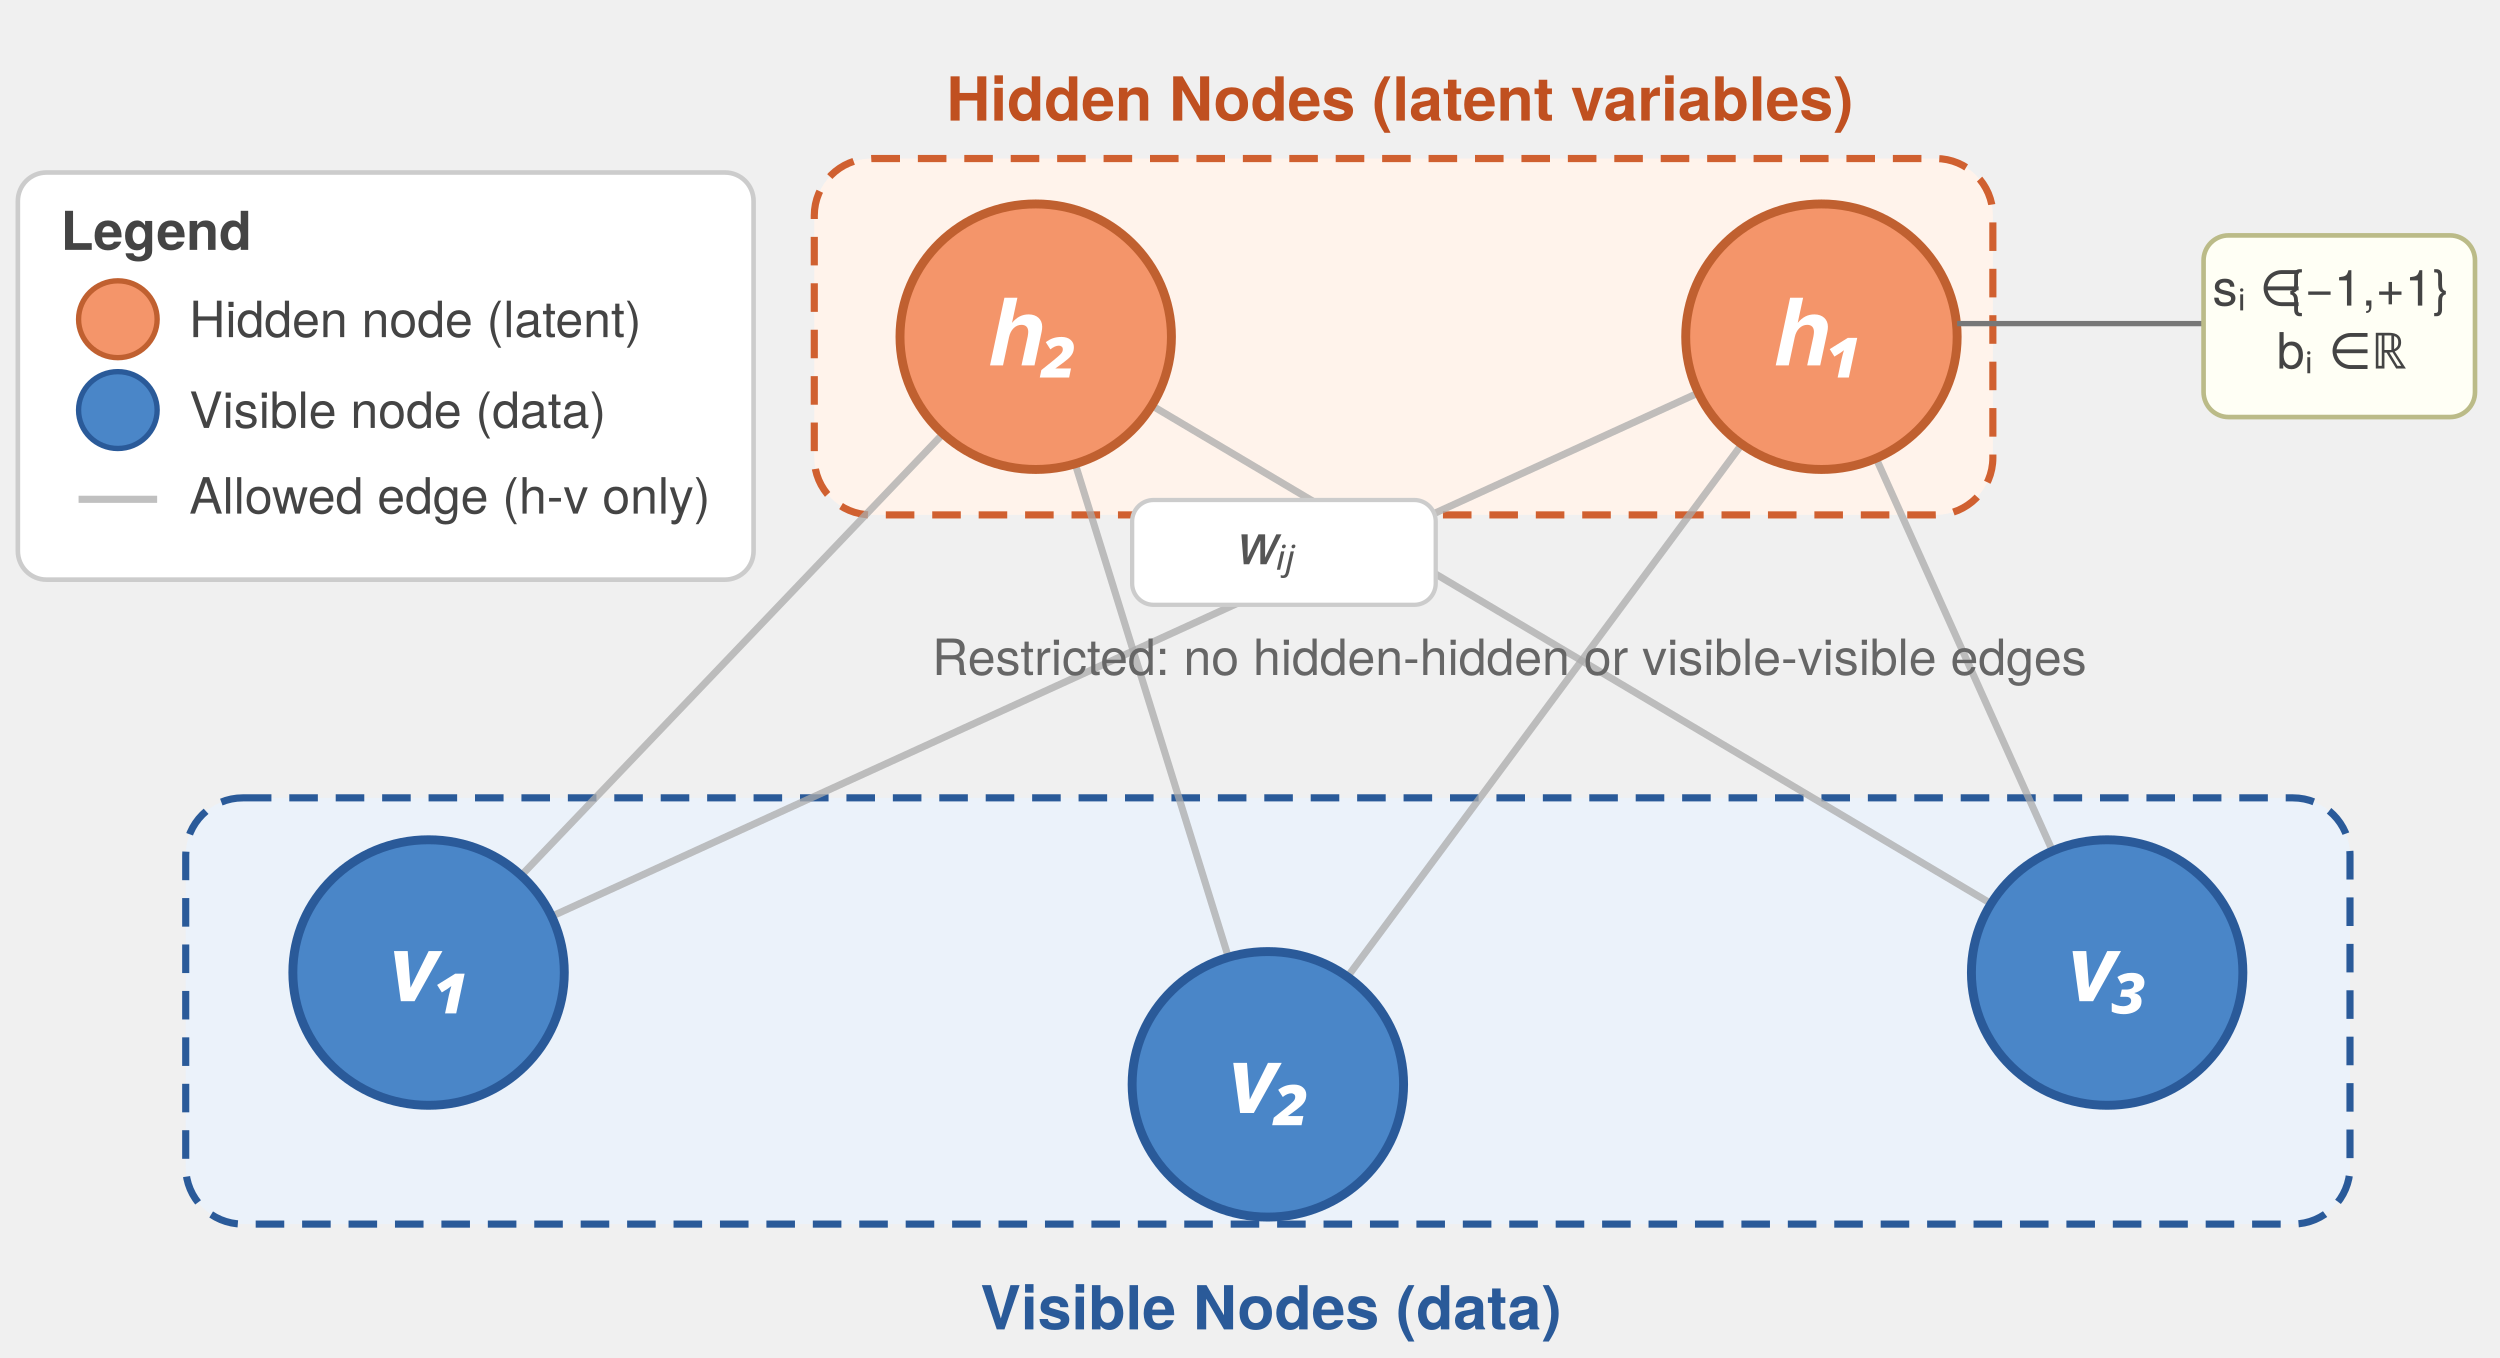
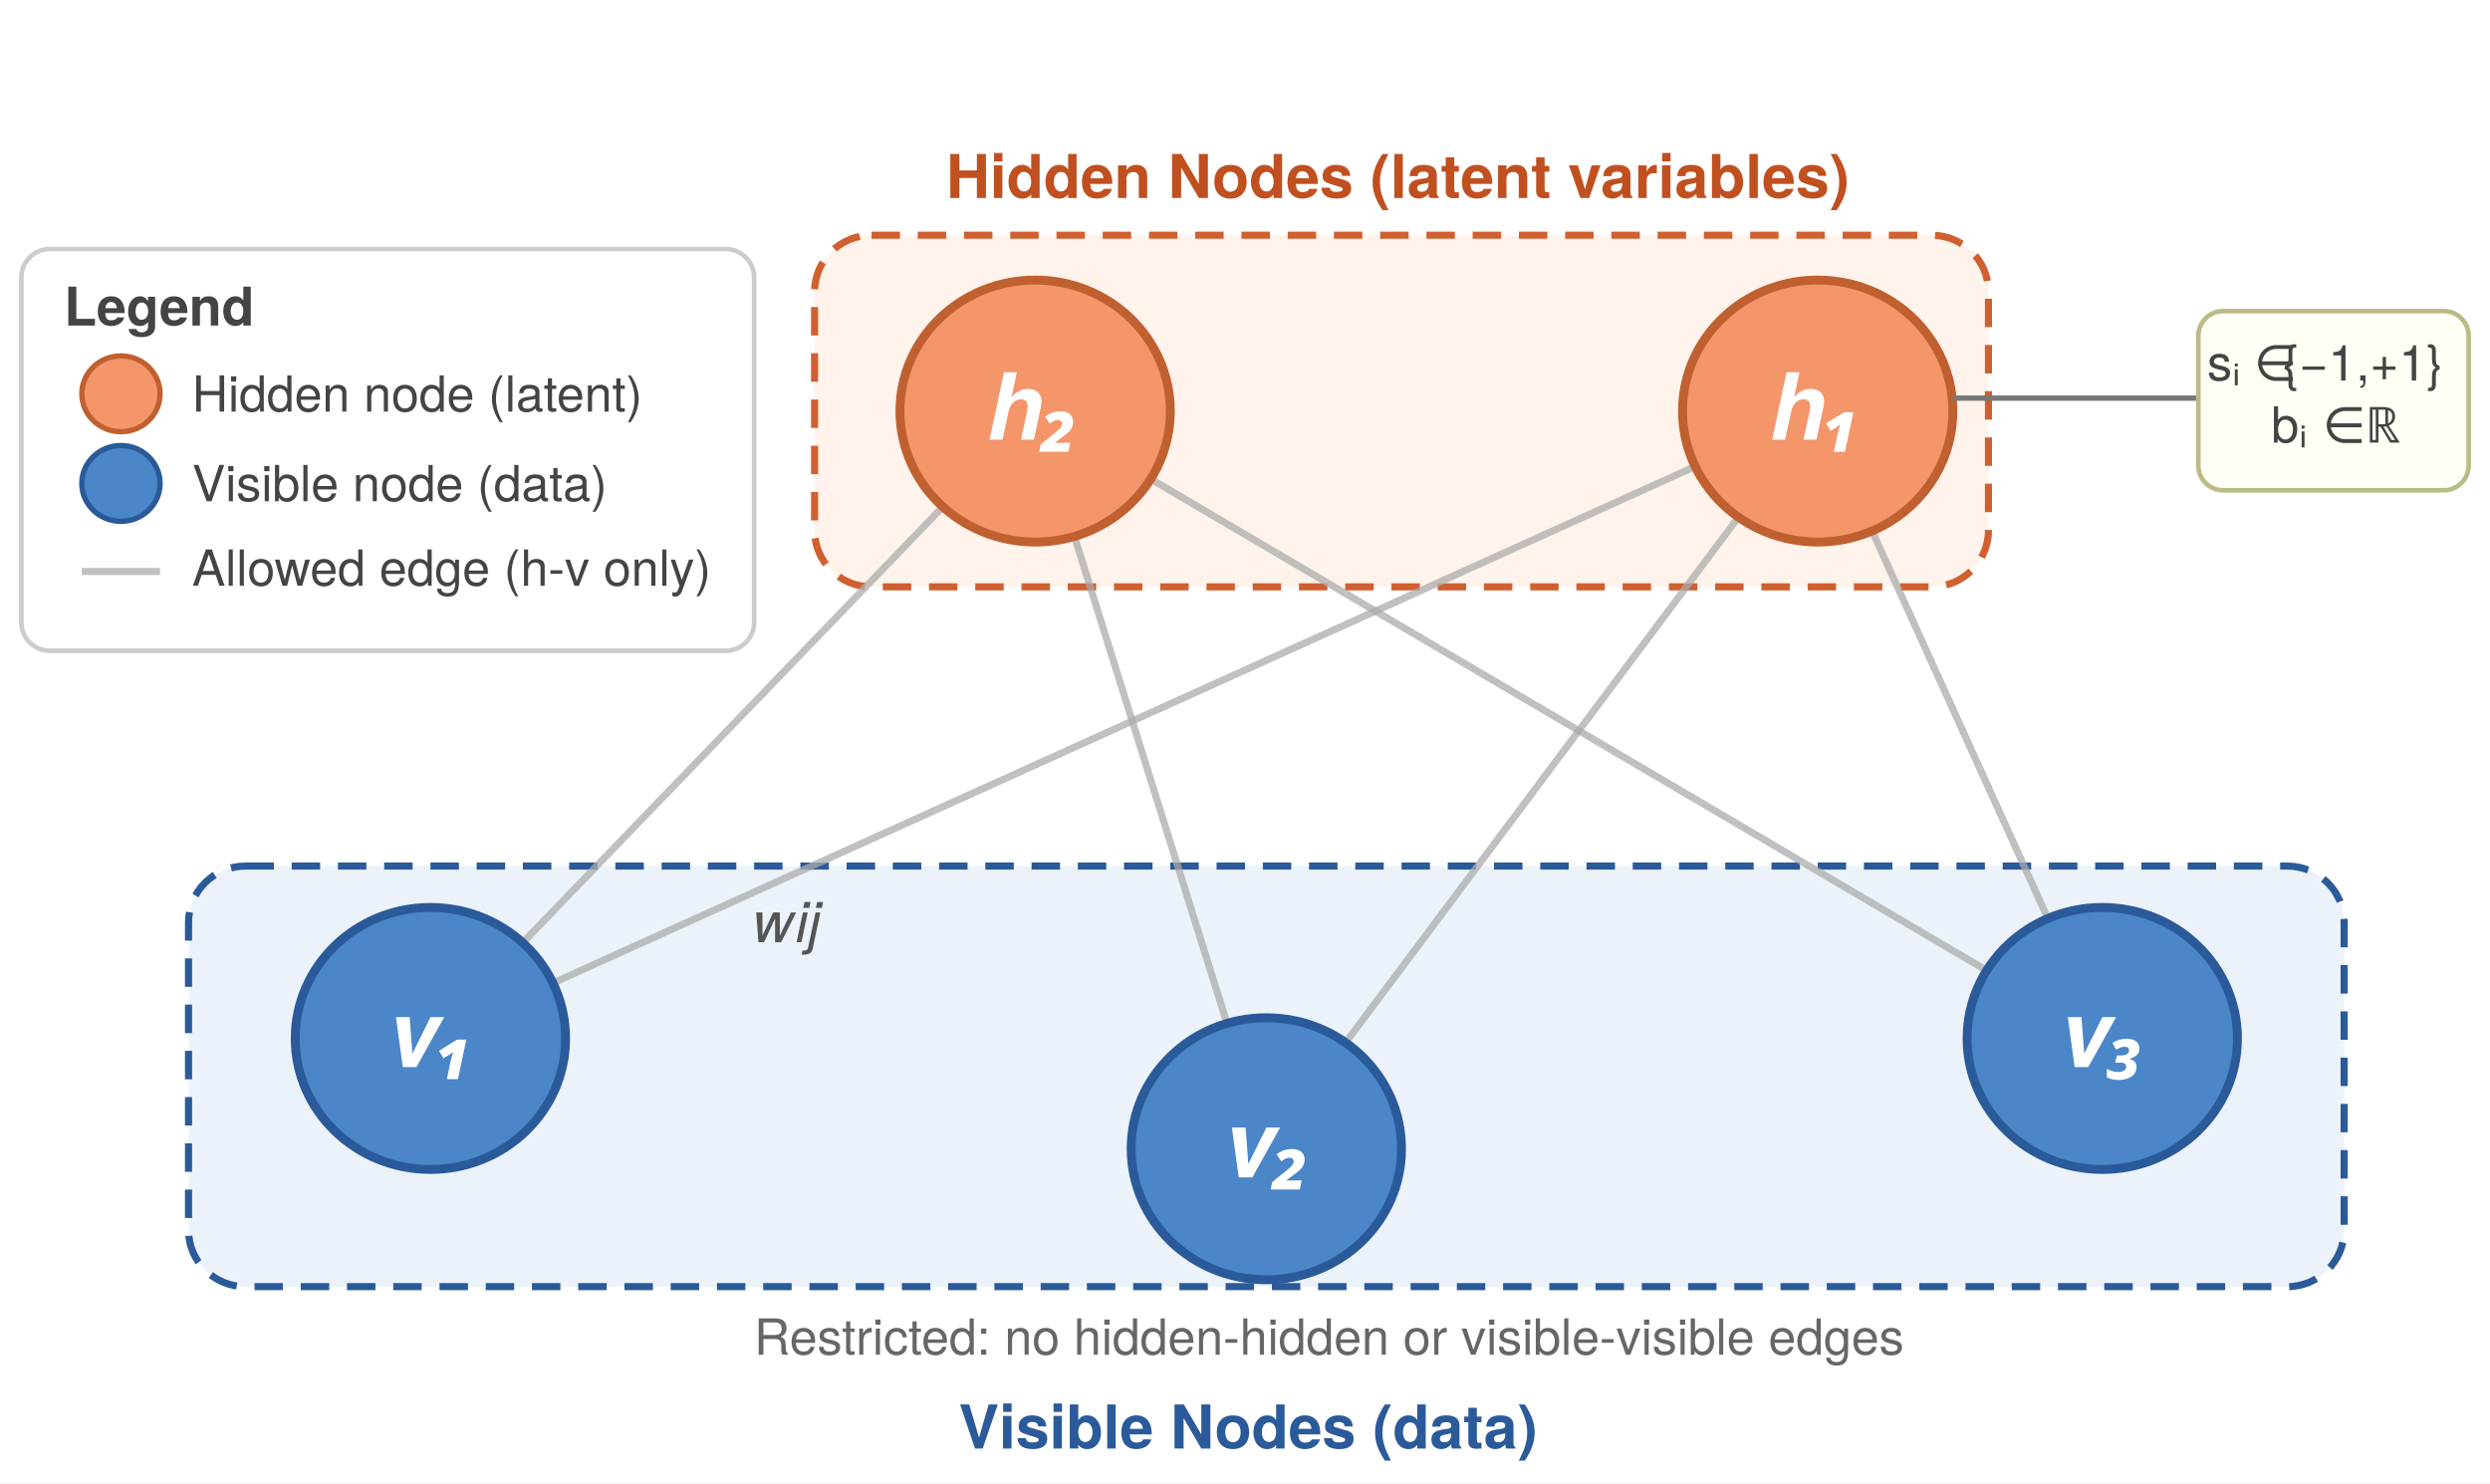
- <svg xmlns="http://www.w3.org/2000/svg" width="700px" height="380px" viewBox="0 0 700 380" version="1.1">
-   <g id="Fig-Restricted-Boltzmann-Machine-Schematic" stroke="none" fill="none" fill-rule="evenodd" stroke-width="1">
-     <g id="Group" transform="translate(5, 17)">
-       <path d="M239,27.39 L537,27.39 C545.837,27.39 553,34.553 553,43.39 L553,111.166 C553,120.003 545.837,127.166 537,127.166 L239,127.166 C230.163,127.166 223,120.003 223,111.166 L223,43.39 C223,34.553 230.163,27.39 239,27.39 Z" id="Rectangle" stroke="#D06030" stroke-width="2" fill="#FFF3EB" stroke-dasharray="8,5" />
-       <path d="M63,206.401 L637,206.401 C645.837,206.401 653,213.564 653,222.401 L653,309.741 C653,318.578 645.837,325.741 637,325.741 L63,325.741 C54.163,325.741 47,318.578 47,309.741 L47,222.401 C47,213.564 54.163,206.401 63,206.401 Z" id="Rectangle" stroke="#2A5A99" stroke-width="2" fill="#EBF2FA" stroke-dasharray="8,5" />
-       <text id="Hidden-Nodes-(latent-variables)" fill="#C05020" fill-rule="nonzero" font-family="HelveticaNeue-Bold, Helvetica Neue" font-size="17" font-weight="bold">
-         <tspan x="260" y="16.771">Hidden Nodes (latent variables)</tspan>
-       </text>
-       <text id="Visible-Nodes-(data)" fill="#2A5A99" fill-rule="nonzero" font-family="HelveticaNeue-Bold, Helvetica Neue" font-size="17" font-weight="bold">
-         <tspan x="269.5" y="355.229">Visible Nodes (data)</tspan>
-       </text>
-       <g transform="translate(115, 76.7888)" fill="#000000" id="Path" stroke="#AAAAAA" stroke-opacity="0.75" stroke-width="2">
-         <line x1="390" y1="0.489" x2="0" y2="178.522" />
-         <line x1="390" y1="0.489" x2="235" y2="209.824" />
-         <line x1="390" y1="0.489" x2="470" y2="178.522" />
-         <line x1="170" y1="0.489" x2="0" y2="178.522" />
-         <line x1="170" y1="0.489" x2="235" y2="209.824" />
-         <line x1="170" y1="0.489" x2="470" y2="178.522" />
+ <svg xmlns="http://www.w3.org/2000/svg" xmlns:xlink="http://www.w3.org/1999/xlink" width="700px" height="417px" viewBox="0 0 700 417" version="1.1">
+   <defs>
+     <path d="M0,0 L700,0 L700,417 L0,417 L0,0 Z" id="path-1" />
+   </defs>
+   <g id="Frame" stroke="none" fill="none" xlink:href="#path-1">
+     <use fill="#FFFFFF" fill-rule="evenodd" xlink:href="#path-1" />
+     <g id="Fig-Restricted-Boltzmann-Machine-Schematic" transform="translate(0, 21)" fill-rule="evenodd" stroke-width="1">
+       <g transform="translate(6, 17.7711)">
+         <path d="M239,27.362 L537,27.362 C545.837,27.362 553,34.459 553,43.214 L553,110.362 C553,119.117 545.837,126.214 537,126.214 L239,126.214 C230.163,126.214 223,119.117 223,110.362 L223,43.214 C223,34.459 230.163,27.362 239,27.362 Z" id="Rectangle" stroke="#D06030" stroke-width="2" fill="#FFF3EB" stroke-dasharray="8,5" />
+         <path d="M63,204.713 L637,204.713 C645.837,204.713 653,211.811 653,220.565 L653,307.096 C653,315.851 645.837,322.948 637,322.948 L63,322.948 C54.163,322.948 47,315.851 47,307.096 L47,220.565 C47,211.811 54.163,204.713 63,204.713 Z" id="Rectangle" stroke="#2A5A99" stroke-width="2" fill="#EBF2FA" stroke-dasharray="8,5" />
+         <g id="Hidden-Nodes-(latent-variables)" transform="translate(260, 0)" fill="#C05020" fill-rule="nonzero" font-family="HelveticaNeue-Bold, Helvetica Neue" font-size="17" font-weight="bold">
+           <text>
+             <tspan x="0" y="16.903">Hidden Nodes (latent variables)</tspan>
+           </text>
+         </g>
+         <g id="Path" transform="translate(115, 76.7881)" fill="#000000" stroke="#AAAAAA" stroke-opacity="0.75" stroke-width="2">
+           <line x1="390" y1="-1.40790874e-14" x2="0" y2="176.382" />
+           <line x1="390" y1="-1.40790874e-14" x2="235" y2="207.394" />
+           <line x1="390" y1="-1.40790874e-14" x2="470" y2="176.382" />
+           <line x1="170" y1="-1.40790874e-14" x2="0" y2="176.382" />
+           <line x1="170" y1="-1.40790874e-14" x2="235" y2="207.394" />
+           <line x1="170" y1="-1.40790874e-14" x2="470" y2="176.382" />
+         </g>
+         <g id="wᵢⱼ" transform="translate(205.5, 211.2518)" fill="#555555" fill-rule="nonzero" font-family="HelveticaNeue-Italic, Helvetica Neue" font-size="16" font-style="italic" font-weight="normal">
+           <text id="wij">
+             <tspan x="0" y="14.884">w</tspan>
+             <tspan x="12.144" y="14.884">ij</tspan>
+           </text>
+         </g>
+         <ellipse id="Oval" stroke="#C06030" stroke-width="2.5" fill="#F4956A" cx="505" cy="76.788" rx="38" ry="36.827" />
+         <g id="h₁" transform="translate(491.5, 59.9782)" fill="#FFFFFF" fill-rule="nonzero" font-family="HelveticaNeue-BoldItalic, Helvetica Neue" font-size="26" font-style="italic" font-weight="bold">
+           <text>
+             <tspan x="0" y="24.856">h₁</tspan>
+           </text>
+         </g>
+         <ellipse id="Oval" stroke="#C06030" stroke-width="2.5" fill="#F4956A" cx="285" cy="76.788" rx="38" ry="36.827" />
+         <g id="h₂" transform="translate(271.5, 59.9782)" fill="#FFFFFF" fill-rule="nonzero" font-family="HelveticaNeue-BoldItalic, Helvetica Neue" font-size="26" font-style="italic" font-weight="bold">
+           <text>
+             <tspan x="0" y="24.856">h₂</tspan>
+           </text>
+         </g>
+         <ellipse id="Oval" stroke="#2A5A99" stroke-width="2.5" fill="#4A86C8" cx="115" cy="253.17" rx="38" ry="36.827" />
+         <g id="v₁" transform="translate(103, 236.3601)" fill="#FFFFFF" fill-rule="nonzero" font-family="HelveticaNeue-BoldItalic, Helvetica Neue" font-size="26" font-style="italic" font-weight="bold">
+           <text>
+             <tspan x="0" y="24.856">v₁</tspan>
+           </text>
+         </g>
+         <ellipse id="Oval" stroke="#2A5A99" stroke-width="2.5" fill="#4A86C8" cx="350" cy="284.182" rx="38" ry="36.827" />
+         <g id="v₂" transform="translate(338, 267.3723)" fill="#FFFFFF" fill-rule="nonzero" font-family="HelveticaNeue-BoldItalic, Helvetica Neue" font-size="26" font-style="italic" font-weight="bold">
+           <text>
+             <tspan x="0" y="24.856">v₂</tspan>
+           </text>
+         </g>
+         <ellipse id="Oval" stroke="#2A5A99" stroke-width="2.5" fill="#4A86C8" cx="585" cy="253.17" rx="38" ry="36.827" />
+         <g id="v₃" transform="translate(573, 236.3601)" fill="#FFFFFF" fill-rule="nonzero" font-family="HelveticaNeue-BoldItalic, Helvetica Neue" font-size="26" font-style="italic" font-weight="bold">
+           <text>
+             <tspan x="0" y="24.856">v₃</tspan>
+           </text>
+         </g>
+         <line x1="612.502" y1="73.4" x2="543.002" y2="72.911" id="Path" stroke="#777777" stroke-width="1.5" fill="#000000" transform="translate(577.7517, 73.1556) rotate(-0.4032) translate(-577.7517, -73.1556)" />
+         <g id="Group" transform="translate(612, 48.6834)">
+           <rect id="Rectangle" stroke="#BBBB88" stroke-width="1.3" fill="#FFFFF5" x="0" y="0" width="76" height="50.395" rx="7" />
+           <g id="sᵢ-∈-{−1,+1}" transform="translate(2.5, 6.6004)" fill="#444444" fill-rule="nonzero" font-size="14" font-weight="normal">
+             <text id="sᵢ" font-family="HelveticaNeue, Helvetica Neue">
+               <tspan x="0" y="12.926">sᵢ</tspan>
+             </text>
+             <text id="∈" font-family="AppleSymbols, Apple Symbols">
+               <tspan x="13.104" y="12.903">∈</tspan>
+             </text>
+             <text id="{−1,+1}" font-family="HelveticaNeue, Helvetica Neue">
+               <tspan x="21.17" y="12.926">{−1,+1}</tspan>
+             </text>
+           </g>
+         </g>
+         <g id="bᵢ-∈-ℝ" transform="translate(632.5, 72.7281)" fill="#444444" fill-rule="nonzero" font-size="14" font-weight="normal">
+           <text id="bᵢ" font-family="HelveticaNeue, Helvetica Neue">
+             <tspan x="0" y="12.926">bᵢ</tspan>
+           </text>
+           <text id="∈" font-family="AppleSymbols, Apple Symbols">
+             <tspan x="14.406" y="12.903">∈</tspan>
+           </text>
+           <text id="ℝ" font-family="Menlo-Regular, Menlo">
+             <tspan x="26.364" y="12.926">ℝ</tspan>
+           </text>
+         </g>
+         <g id="Group" transform="translate(0, 31.239)">
+           <rect id="Rectangle" stroke="#CCCCCC" stroke-width="1.3" fill="#FFFFFF" x="0" y="0" width="206" height="112.943" rx="8" />
+           <g id="Legend" transform="translate(12, 6.5896)" fill="#444444" fill-rule="nonzero" font-family="HelveticaNeue-Bold, Helvetica Neue" font-size="15" font-weight="bold">
+             <text>
+               <tspan x="0" y="14.917">Legend</tspan>
+             </text>
+           </g>
+           <ellipse id="Oval" stroke="#C06030" stroke-width="1.5" fill="#F4956A" cx="28" cy="40.704" rx="11" ry="10.66" />
+           <g id="Hidden-node-(latent)" transform="translate(48, 32.7777)" fill="#444444" fill-rule="nonzero" font-family="HelveticaNeue, Helvetica Neue" font-size="14" font-weight="normal">
+             <text>
+               <tspan x="0" y="12.926">Hidden node (latent)</tspan>
+             </text>
+           </g>
+           <ellipse id="Oval" stroke="#2A5A99" stroke-width="1.5" fill="#4A86C8" cx="28" cy="65.901" rx="11" ry="10.66" />
+           <g id="Visible-node-(data)" transform="translate(48, 57.9751)" fill="#444444" fill-rule="nonzero" font-family="HelveticaNeue, Helvetica Neue" font-size="14" font-weight="normal">
+             <text>
+               <tspan x="0" y="12.926">Visible node (data)</tspan>
+             </text>
+           </g>
+           <line x1="17" y1="90.652" x2="39" y2="90.652" id="Path" stroke-opacity="0.75" stroke="#AAAAAA" stroke-width="2" />
+           <g id="Allowed-edge" transform="translate(48, 81.735)" fill="#444444" fill-rule="nonzero" font-family="HelveticaNeue, Helvetica Neue" font-size="14" font-weight="normal">
+             <text id="Allowed-edge-(h-v-only)">
+               <tspan x="0" y="12.926">Allowed edge (h-v only)</tspan>
+             </text>
+           </g>
+         </g>
+         <g id="Restricted-Boltzmann-Machine" transform="translate(206, 329.1484)" fill="#666666" fill-rule="nonzero" font-family="HelveticaNeue, Helvetica Neue" font-size="14" font-weight="normal">
+           <text id="Restricted:-no-hidden-hidden-or-visible-visible-edges">
+             <tspan x="0" y="12.926">Restricted: no hidden-hidden or visible-visible edges</tspan>
+           </text>
+         </g>
      </g>
-       <rect id="Rectangle" stroke="#CCCCCC" stroke-width="1.2" fill="#FFFFFF" x="312" y="123" width="85" height="29.346" rx="6" />
-       <text id="wᵢⱼ" fill="#555555" fill-rule="nonzero" font-family="HelveticaNeue-Italic, Helvetica Neue" font-size="16" font-style="italic" font-weight="normal">
-         <tspan x="341.5" y="141">wᵢⱼ</tspan>
-       </text>
-       <ellipse id="Oval" stroke="#C06030" stroke-width="2.5" fill="#F4956A" cx="505" cy="77.278" rx="38" ry="37.172" />
-       <text id="h₁" fill="#FFFFFF" fill-rule="nonzero" font-family="HelveticaNeue-BoldItalic, Helvetica Neue" font-size="26" font-style="italic" font-weight="bold">
-         <tspan x="491.5" y="85.311">h₁</tspan>
-       </text>
-       <ellipse id="Oval" stroke="#C06030" stroke-width="2.5" fill="#F4956A" cx="285" cy="77.278" rx="38" ry="37.172" />
-       <text id="h₂" fill="#FFFFFF" fill-rule="nonzero" font-family="HelveticaNeue-BoldItalic, Helvetica Neue" font-size="26" font-style="italic" font-weight="bold">
-         <tspan x="271.5" y="85.311">h₂</tspan>
-       </text>
-       <ellipse id="Oval" stroke="#2A5A99" stroke-width="2.5" fill="#4A86C8" cx="115" cy="255.311" rx="38" ry="37.172" />
-       <text id="v₁" fill="#FFFFFF" fill-rule="nonzero" font-family="HelveticaNeue-BoldItalic, Helvetica Neue" font-size="26" font-style="italic" font-weight="bold">
-         <tspan x="103" y="263.343">v₁</tspan>
-       </text>
-       <ellipse id="Oval" stroke="#2A5A99" stroke-width="2.5" fill="#4A86C8" cx="350" cy="286.613" rx="38" ry="37.172" />
-       <text id="v₂" fill="#FFFFFF" fill-rule="nonzero" font-family="HelveticaNeue-BoldItalic, Helvetica Neue" font-size="26" font-style="italic" font-weight="bold">
-         <tspan x="338" y="294.646">v₂</tspan>
-       </text>
-       <ellipse id="Oval" stroke="#2A5A99" stroke-width="2.5" fill="#4A86C8" cx="585" cy="255.311" rx="38" ry="37.172" />
-       <text id="v₃" fill="#FFFFFF" fill-rule="nonzero" font-family="HelveticaNeue-BoldItalic, Helvetica Neue" font-size="26" font-style="italic" font-weight="bold">
-         <tspan x="573" y="263.343">v₃</tspan>
-       </text>
-       <line x1="612.5" y1="73.854" x2="543" y2="73.365" id="Path" stroke="#777777" stroke-width="1.5" fill="#000000" transform="translate(578, 73.3651) rotate(-0.4032) translate(-578, -73.3651)" />
-       <g transform="translate(612, 48.9101)">
-         <rect id="Rectangle" stroke="#BBBB88" stroke-width="1.3" fill="#FFFFF5" x="0" y="0" width="76" height="50.866" rx="7" />
-         <text id="sᵢ-∈-{−1,+1}" fill="#444444" fill-rule="nonzero" font-family="HelveticaNeue, Helvetica Neue" font-size="14" font-weight="normal">
-           <tspan x="2.5" y="19.662">sᵢ </tspan>
-           <tspan x="15.604" y="19.662" font-family="AppleSymbols, Apple Symbols">∈</tspan>
-           <tspan x="23.67" y="19.662"> {−1,+1}</tspan>
-         </text>
-       </g>
-       <text id="bᵢ-∈-ℝ" fill="#444444" fill-rule="nonzero" font-family="HelveticaNeue, Helvetica Neue" font-size="14" font-weight="normal">
-         <tspan x="632.5" y="86.18">bᵢ </tspan>
-         <tspan x="646.906" y="86.18" font-family="AppleSymbols, Apple Symbols">∈</tspan>
-         <tspan x="654.972" y="86.18"> </tspan>
-         <tspan x="658.864" y="86.18" font-family="Menlo-Regular, Menlo">ℝ</tspan>
-       </text>
-       <g transform="translate(0, 31.3025)">
-         <rect id="Rectangle" stroke="#CCCCCC" stroke-width="1.3" fill="#FFFFFF" x="0" y="0" width="206" height="114" rx="8" />
-         <text id="Legend" fill="#444444" fill-rule="nonzero" font-family="HelveticaNeue-Bold, Helvetica Neue" font-size="15" font-weight="bold">
-           <tspan x="12" y="21.651">Legend</tspan>
-         </text>
-         <ellipse id="Oval" stroke="#C06030" stroke-width="1.5" fill="#F4956A" cx="28" cy="41.084" rx="11" ry="10.76" />
-         <text id="Hidden-node-(latent)" fill="#444444" fill-rule="nonzero" font-family="HelveticaNeue, Helvetica Neue" font-size="14" font-weight="normal">
-           <tspan x="48" y="46.084">Hidden node (latent)</tspan>
-         </text>
-         <ellipse id="Oval" stroke="#2A5A99" stroke-width="1.5" fill="#4A86C8" cx="28" cy="66.518" rx="11" ry="10.76" />
-         <text id="Visible-node-(data)" fill="#444444" fill-rule="nonzero" font-family="HelveticaNeue, Helvetica Neue" font-size="14" font-weight="normal">
-           <tspan x="48" y="71.518">Visible node (data)</tspan>
-         </text>
-         <line x1="17" y1="91.5" x2="39" y2="91.5" id="Path" stroke="#AAAAAA" stroke-opacity="0.75" stroke-width="2" />
-         <text id="Allowed-edge" fill="#444444" fill-rule="nonzero" font-family="HelveticaNeue, Helvetica Neue" font-size="14" font-weight="normal">
-           <tspan x="48" y="95.5">Allowed edge (h-v only)</tspan>
-         </text>
-       </g>
-       <text id="Restricted-Boltzmann-Machine" fill="#666666" fill-rule="nonzero" font-family="HelveticaNeue-Medium, Helvetica Neue" font-size="14" font-weight="normal">
-         <tspan x="256" y="172">Restricted: no hidden-hidden or visible-visible edges</tspan>
-       </text>
    </g>
+     <text id="Visible-Nodes-(data)" fill="#2A5A99" fill-rule="nonzero" font-family="HelveticaNeue-Bold, Helvetica Neue" font-size="17" font-weight="bold">
+       <tspan x="269.5" y="407.229">Visible Nodes (data)</tspan>
+     </text>
  </g>
</svg>
